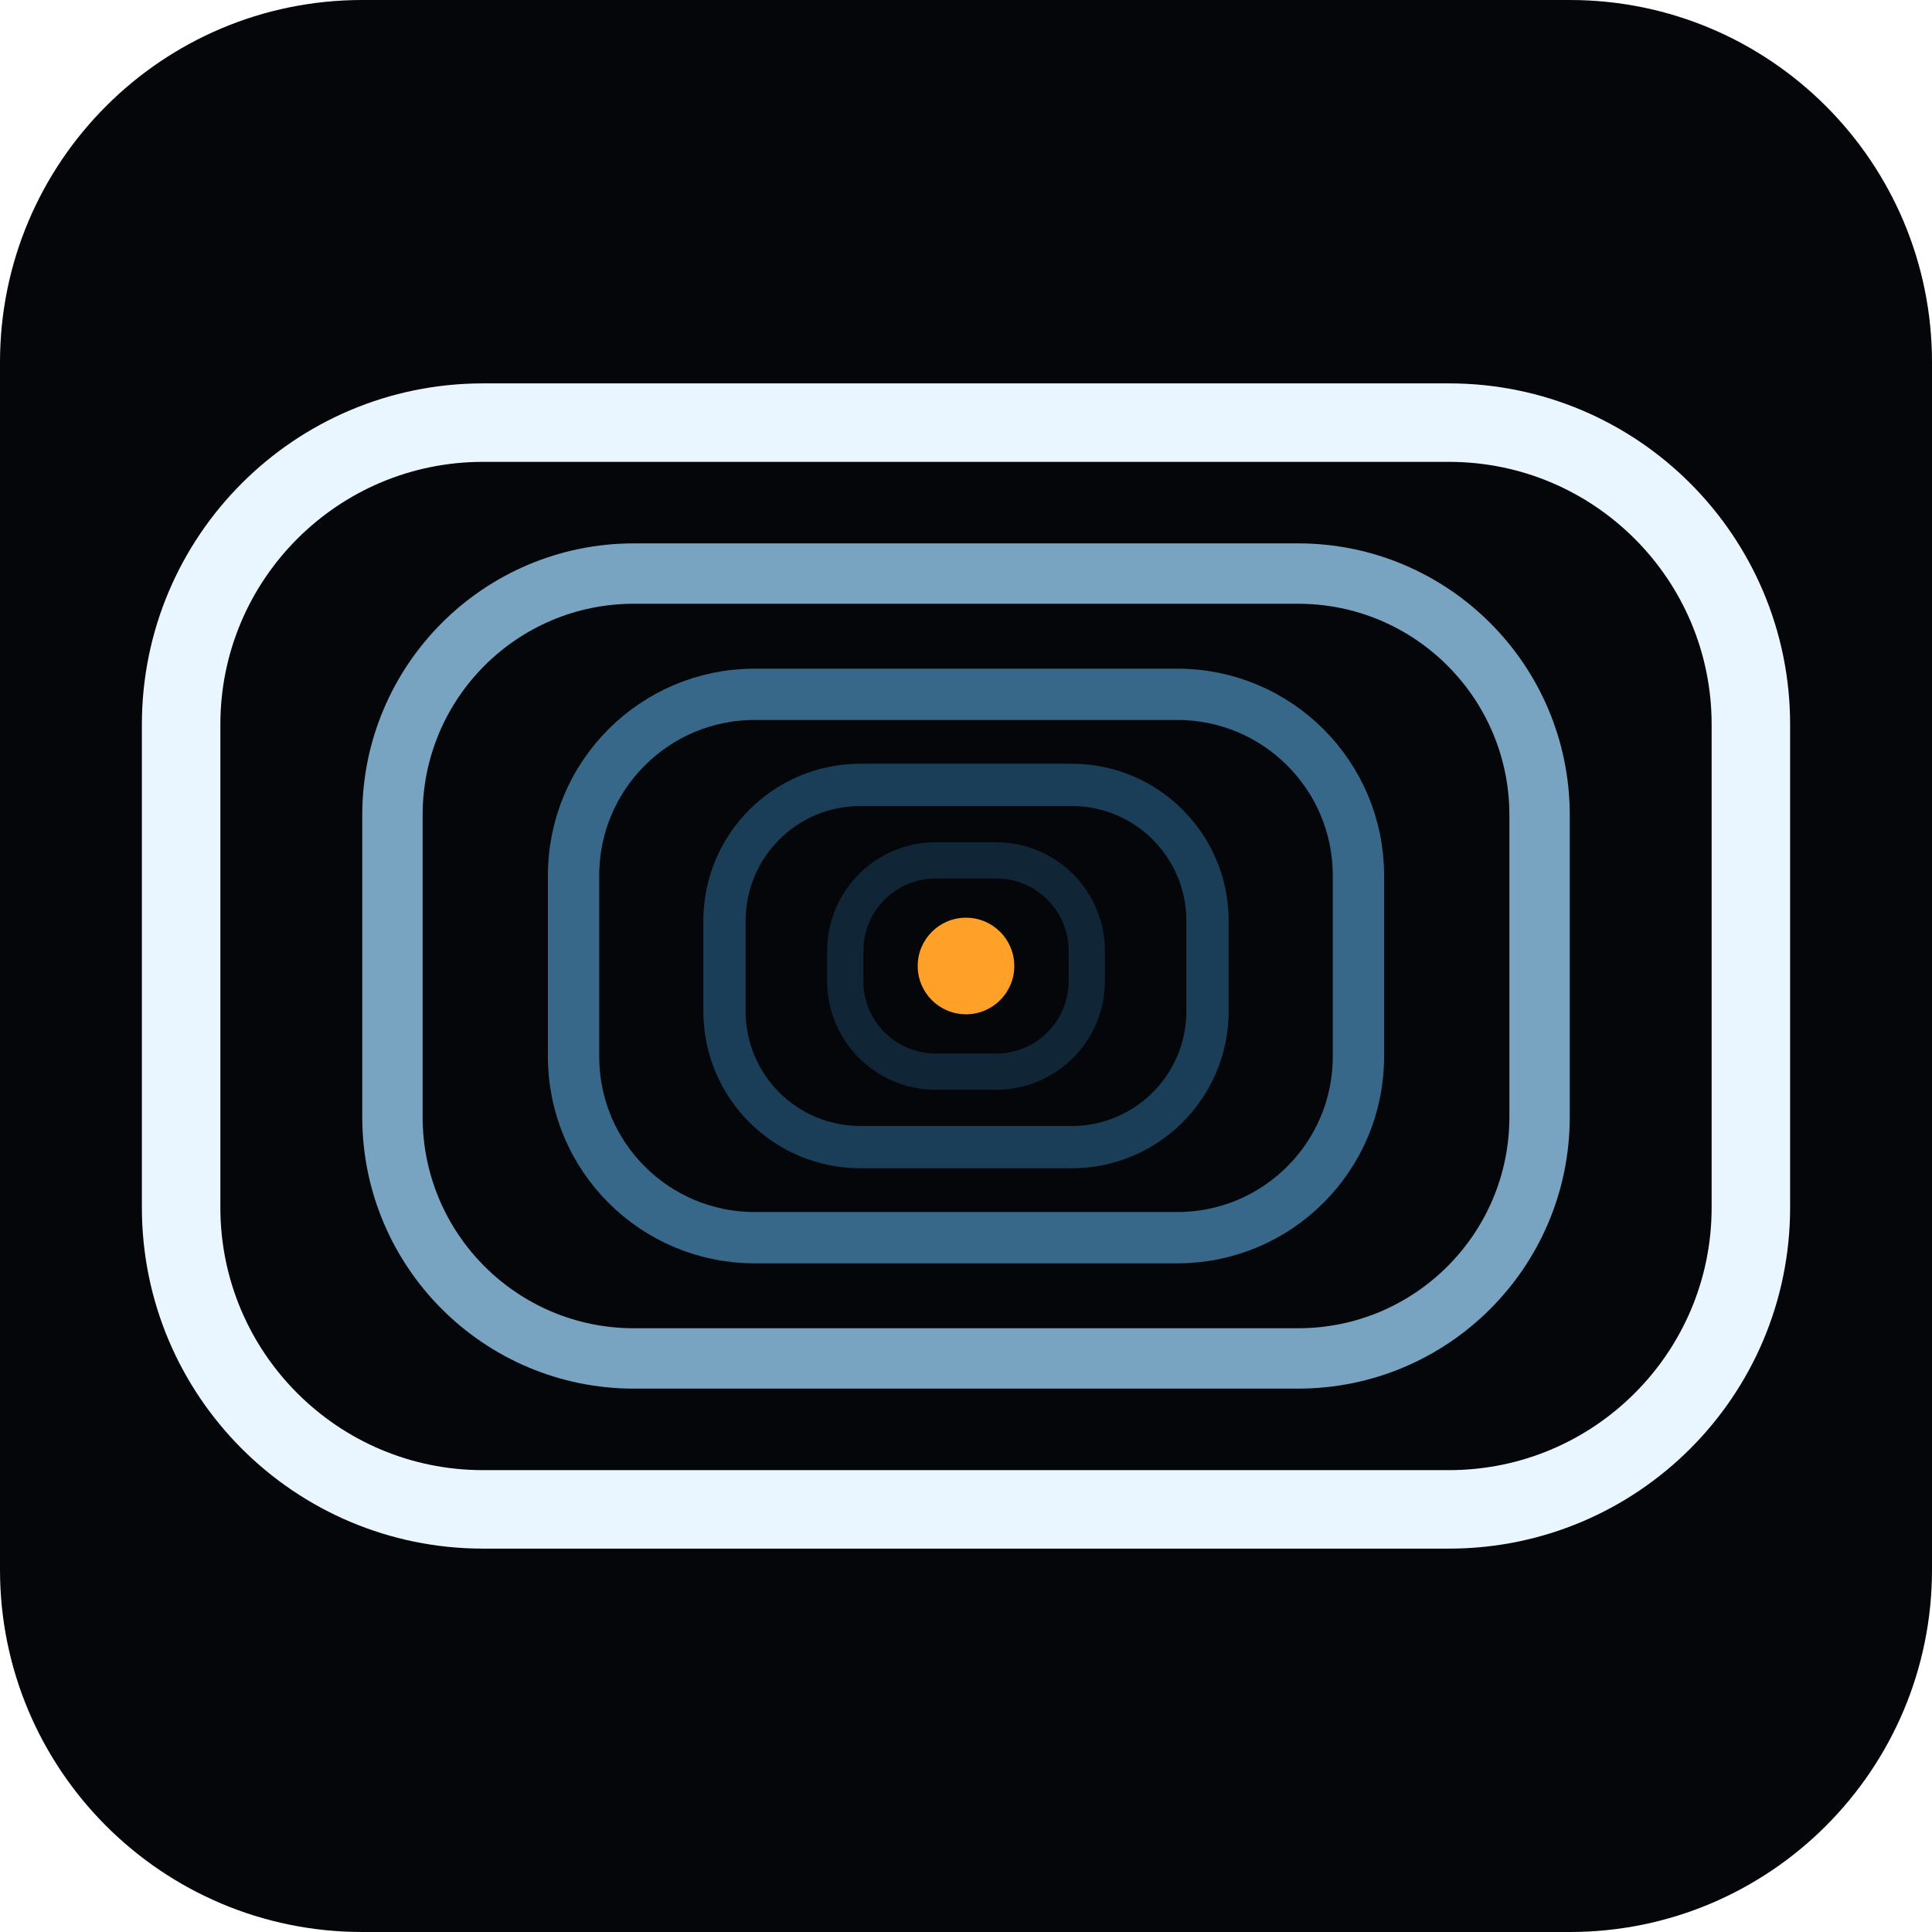
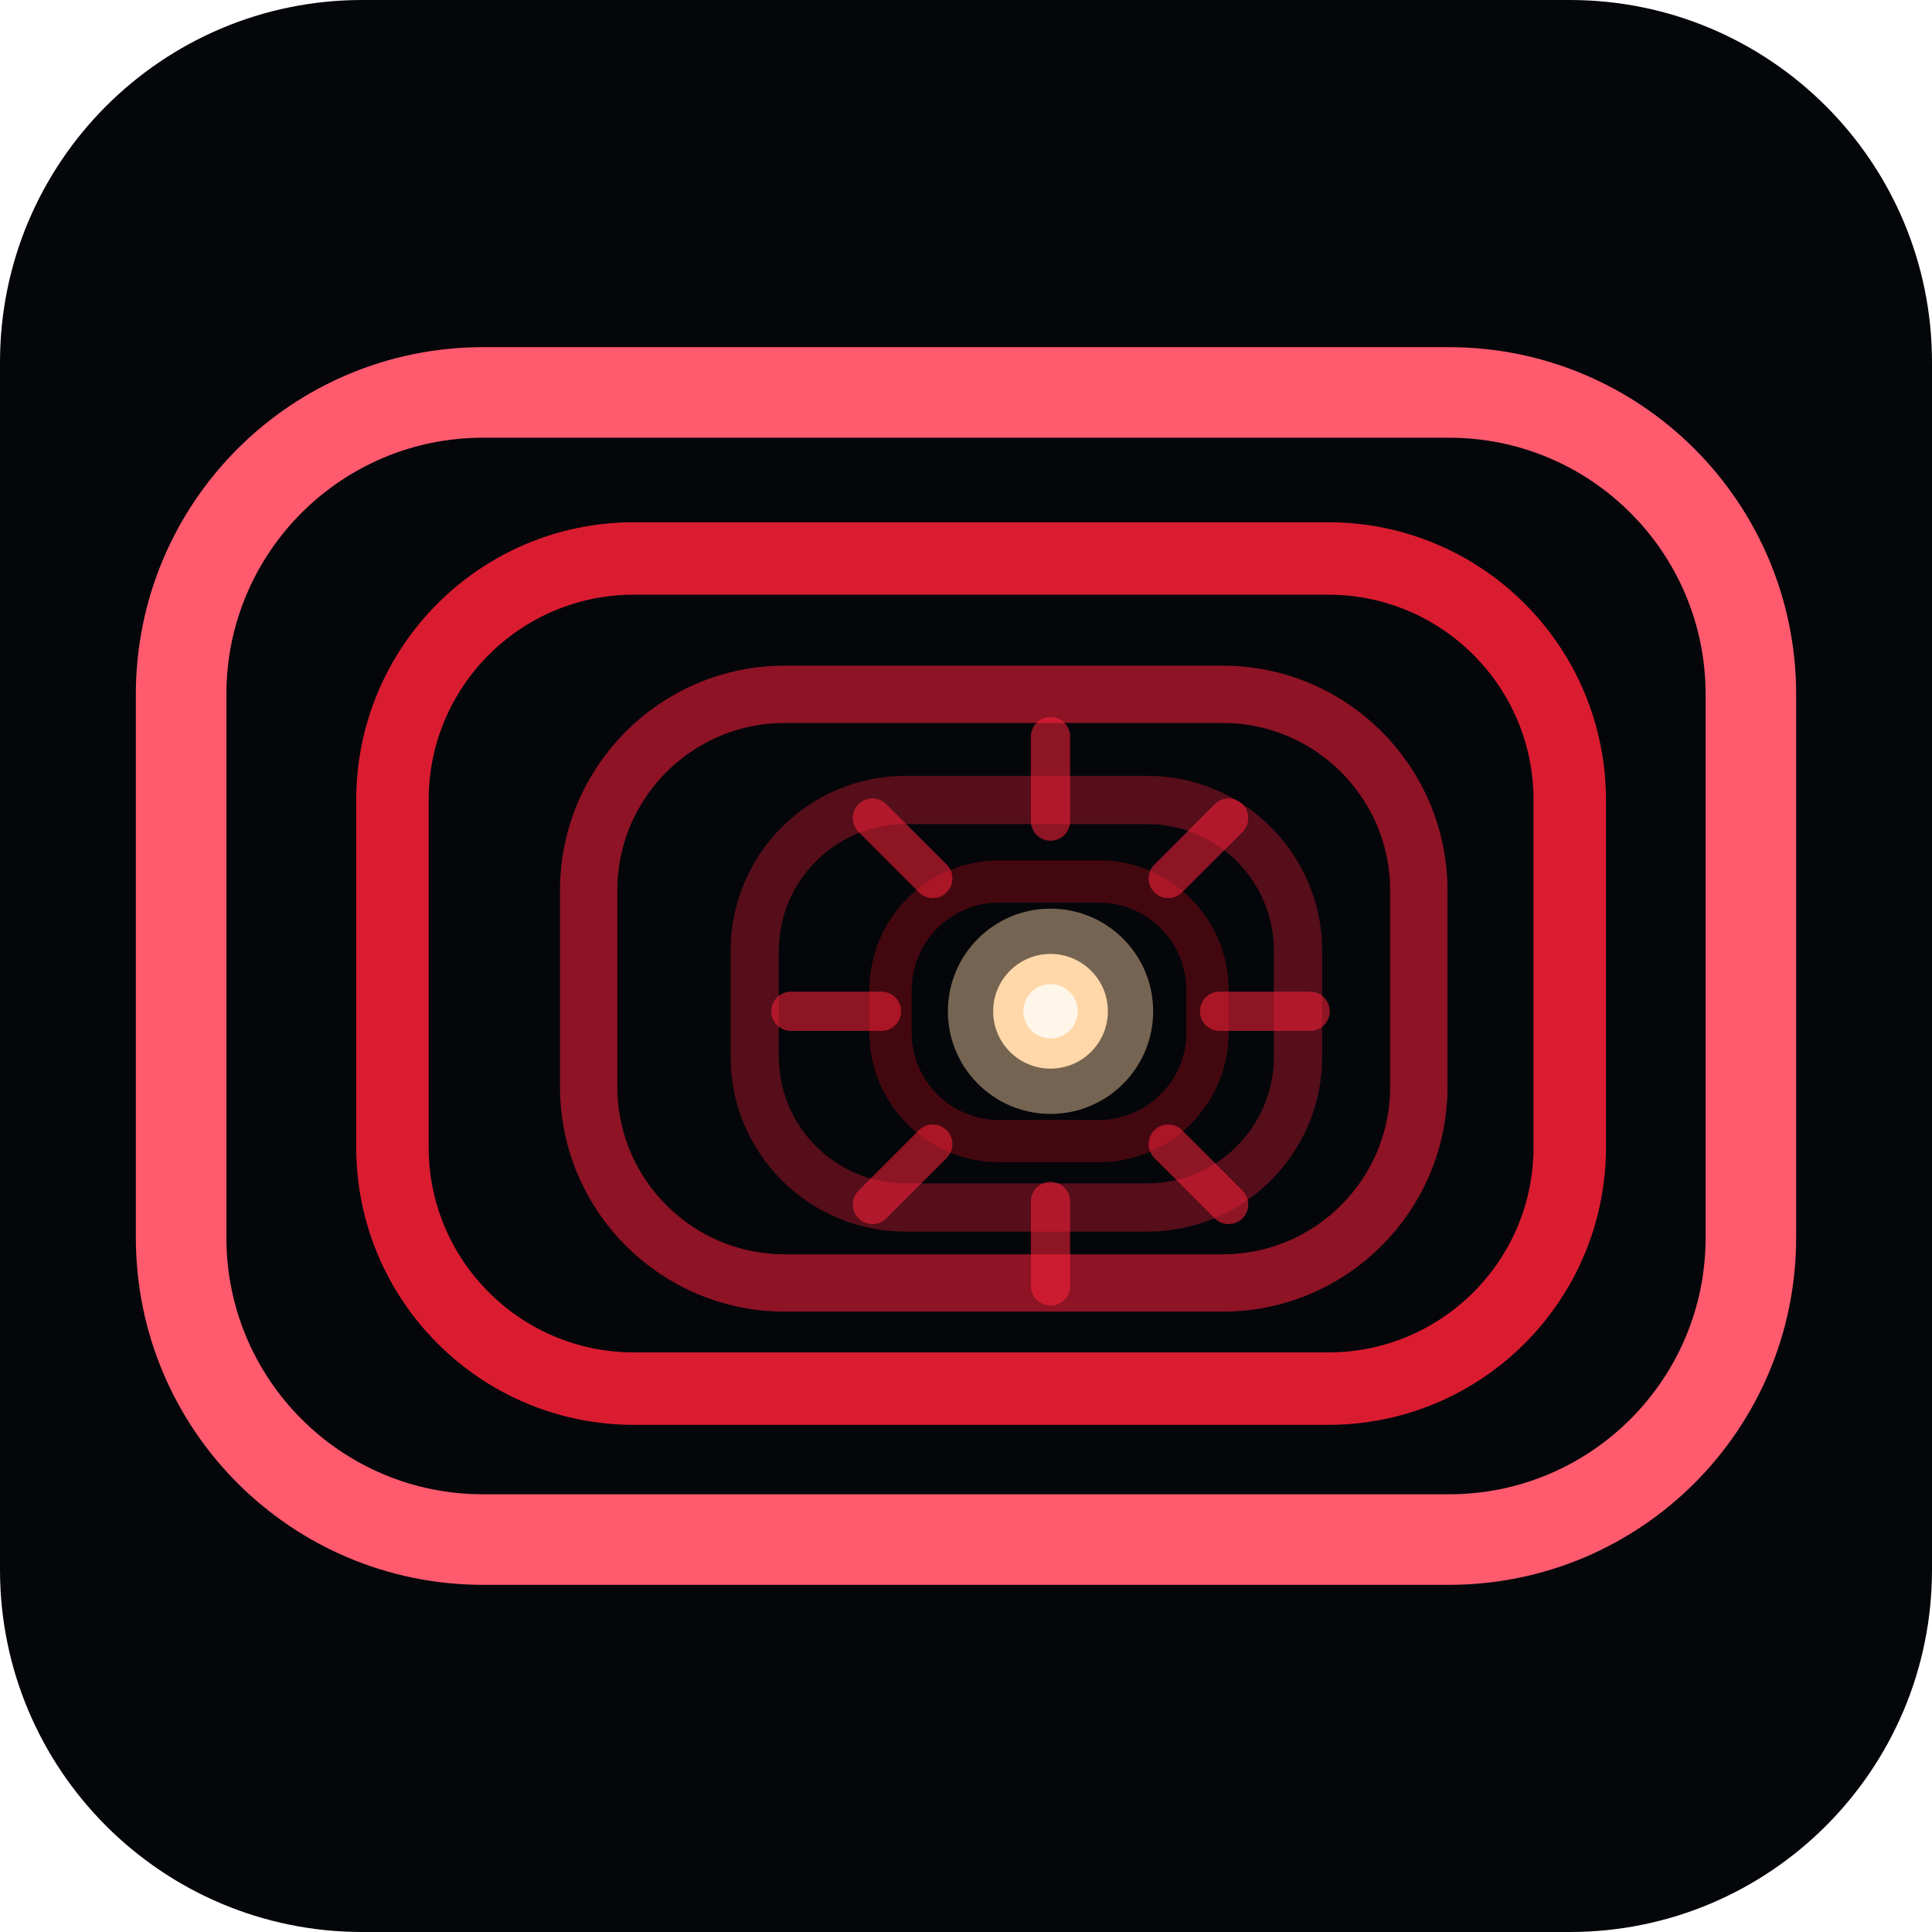
<svg xmlns="http://www.w3.org/2000/svg" viewBox="0 0 64 64">
  <rect width="64" height="64" rx="12" fill="#04060a" />
-   <rect x="6" y="14" width="52" height="36" rx="10" fill="none" stroke="#eaf6ff" stroke-width="2.6" />
-   <rect x="13" y="19" width="38" height="26" rx="8" fill="none" stroke="#9fd8ff" stroke-width="2" opacity=".75" />
-   <rect x="19" y="23" width="26" height="18" rx="6" fill="none" stroke="#63b8f0" stroke-width="1.7" opacity=".55" />
-   <rect x="24" y="26" width="16" height="12" rx="4.5" fill="none" stroke="#3f92cc" stroke-width="1.4" opacity=".4" />
-   <rect x="28" y="28.5" width="8" height="7" rx="3" fill="none" stroke="#2b6f9e" stroke-width="1.2" opacity=".3" />
-   <circle cx="32" cy="32" r="1.6" fill="#ffa028" />
+   <rect x="6" y="13" width="52" height="38" rx="10" fill="none" stroke="#ff5a6e" stroke-width="3" />
+   <rect x="13" y="18.5" width="39" height="27.5" rx="8" fill="none" stroke="#ff2038" stroke-width="2.4" opacity=".85" />
+   <rect x="19.5" y="23" width="27.5" height="19.5" rx="6.5" fill="none" stroke="#c81830" stroke-width="1.9" opacity=".7" />
+   <rect x="25" y="26.5" width="18" height="13.5" rx="5" fill="none" stroke="#8a1424" stroke-width="1.6" opacity=".6" />
+   <rect x="29.5" y="29.2" width="10.5" height="8.6" rx="3.6" fill="none" stroke="#4a0810" stroke-width="1.4" opacity=".9" />
+   <g stroke="#ff2038" stroke-width="1.3" opacity=".55" stroke-linecap="round">
+     <line x1="34.8" y1="27.2" x2="34.8" y2="24.4" />
+     <line x1="34.8" y1="39.8" x2="34.8" y2="42.6" />
+     <line x1="29.2" y1="33.5" x2="26.2" y2="33.5" />
+     <line x1="40.4" y1="33.5" x2="43.4" y2="33.5" />
+     <line x1="30.9" y1="29.1" x2="28.9" y2="27.1" />
+     <line x1="38.7" y1="37.9" x2="40.7" y2="39.9" />
+     <line x1="38.7" y1="29.1" x2="40.7" y2="27.1" />
+     <line x1="30.9" y1="37.9" x2="28.9" y2="39.9" />
+   </g>
+   <circle cx="34.8" cy="33.5" r="3.4" fill="#ffd7a8" opacity=".45" />
+   <circle cx="34.8" cy="33.5" r="1.9" fill="#ffd7a8" />
+   <circle cx="34.8" cy="33.5" r=".9" fill="#fff6ea" />
</svg>
